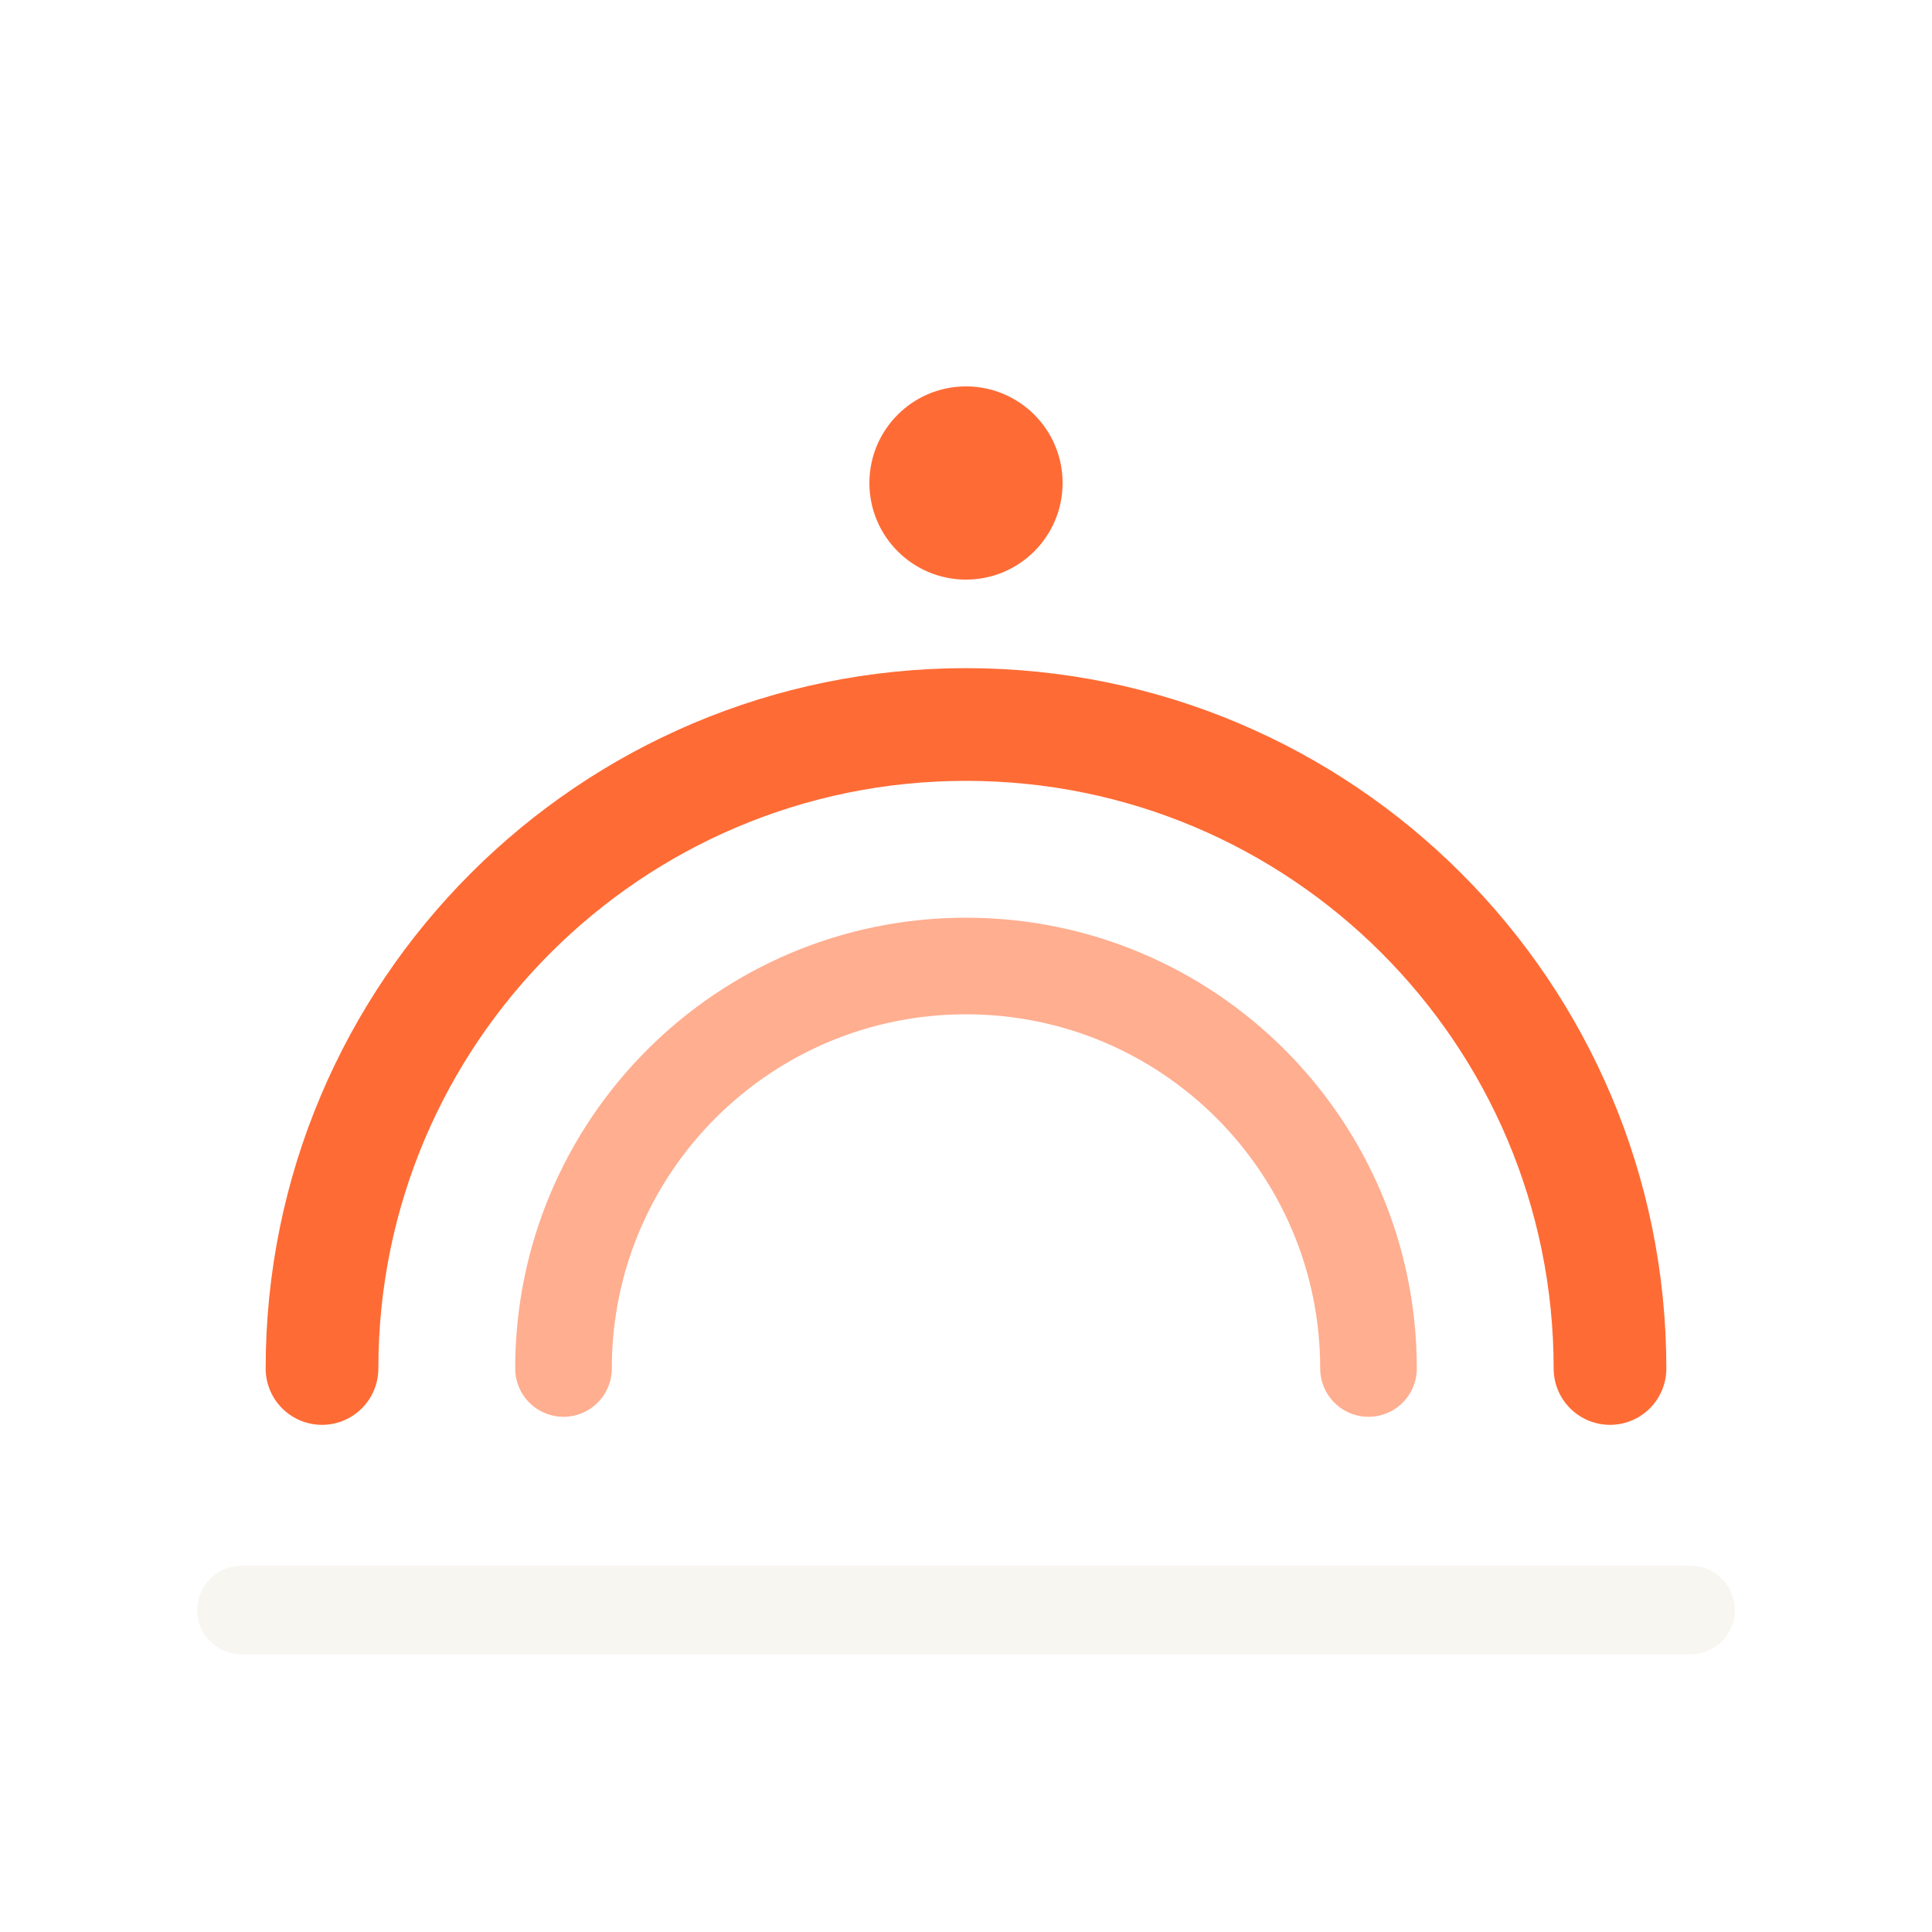
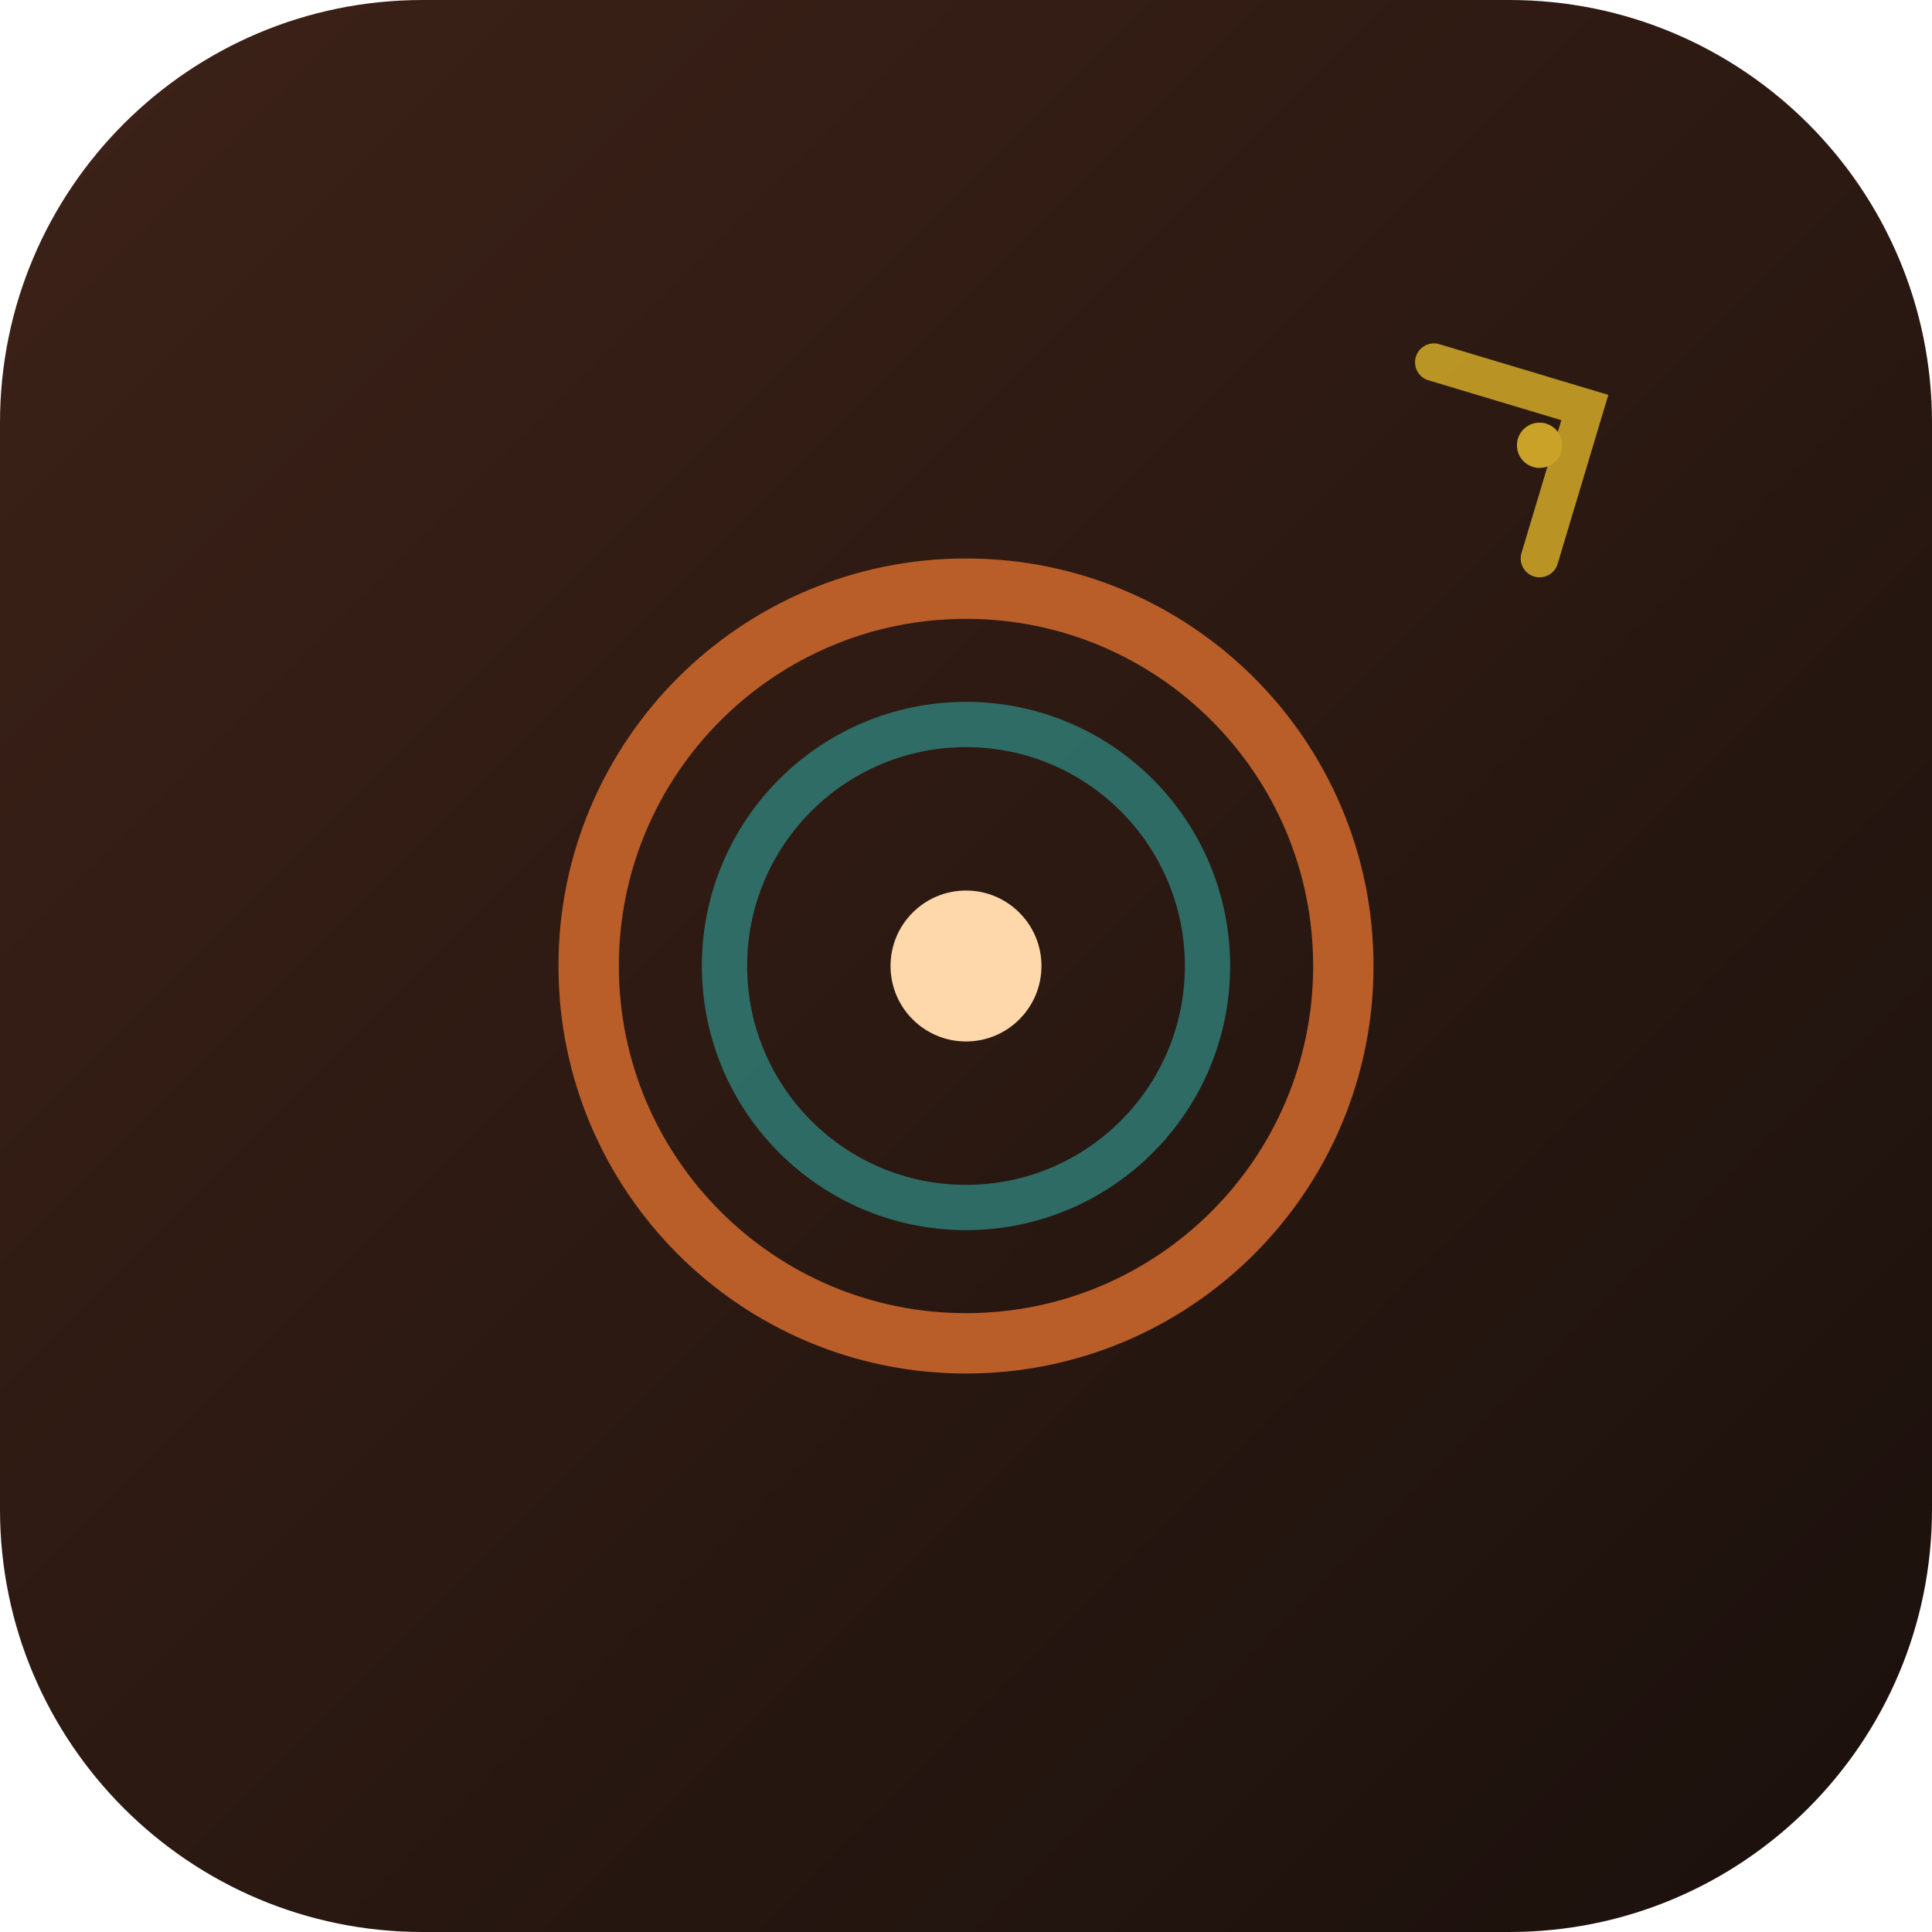
- <svg xmlns="http://www.w3.org/2000/svg" viewBox="0 0 48 48" fill="none" aria-hidden="true">
-   <path d="M8 34 A16 16 0 0 1 40 34" stroke="#FF6B35" stroke-width="2.8" stroke-linecap="round" />
-   <path d="M14 34 A10 10 0 0 1 34 34" stroke="#FF6B35" stroke-width="2.4" stroke-linecap="round" opacity=".55" />
-   <path d="M6 40 H42" stroke="#F4F0E8" stroke-width="2.2" stroke-linecap="round" opacity=".6" />
-   <circle cx="24" cy="12" r="2.4" fill="#FF6B35" />
+ <svg xmlns="http://www.w3.org/2000/svg" viewBox="0 0 512 512" role="img">
+   <defs>
+     <linearGradient id="bg" x1="0" y1="0" x2="1" y2="1">
+       <stop offset="0%" stop-color="#3d2218" />
+       <stop offset="100%" stop-color="#1a100c" />
+     </linearGradient>
+   </defs>
+   <rect width="512" height="512" rx="112" fill="url(#bg)" />
+   <path d="M380 96 L420 108 L408 148" stroke="#c9a227" stroke-width="10" stroke-linecap="round" fill="none" opacity=".9" />
+   <circle cx="408" cy="118" r="6" fill="#c9a227" />
+   <circle cx="256" cy="256" r="100" fill="none" stroke="#c9652b" stroke-width="16" opacity=".9" />
+   <circle cx="256" cy="256" r="64" fill="none" stroke="#2f8e88" stroke-width="12" opacity=".7" />
+   <circle cx="256" cy="256" r="20" fill="#fed7aa" />
</svg>
